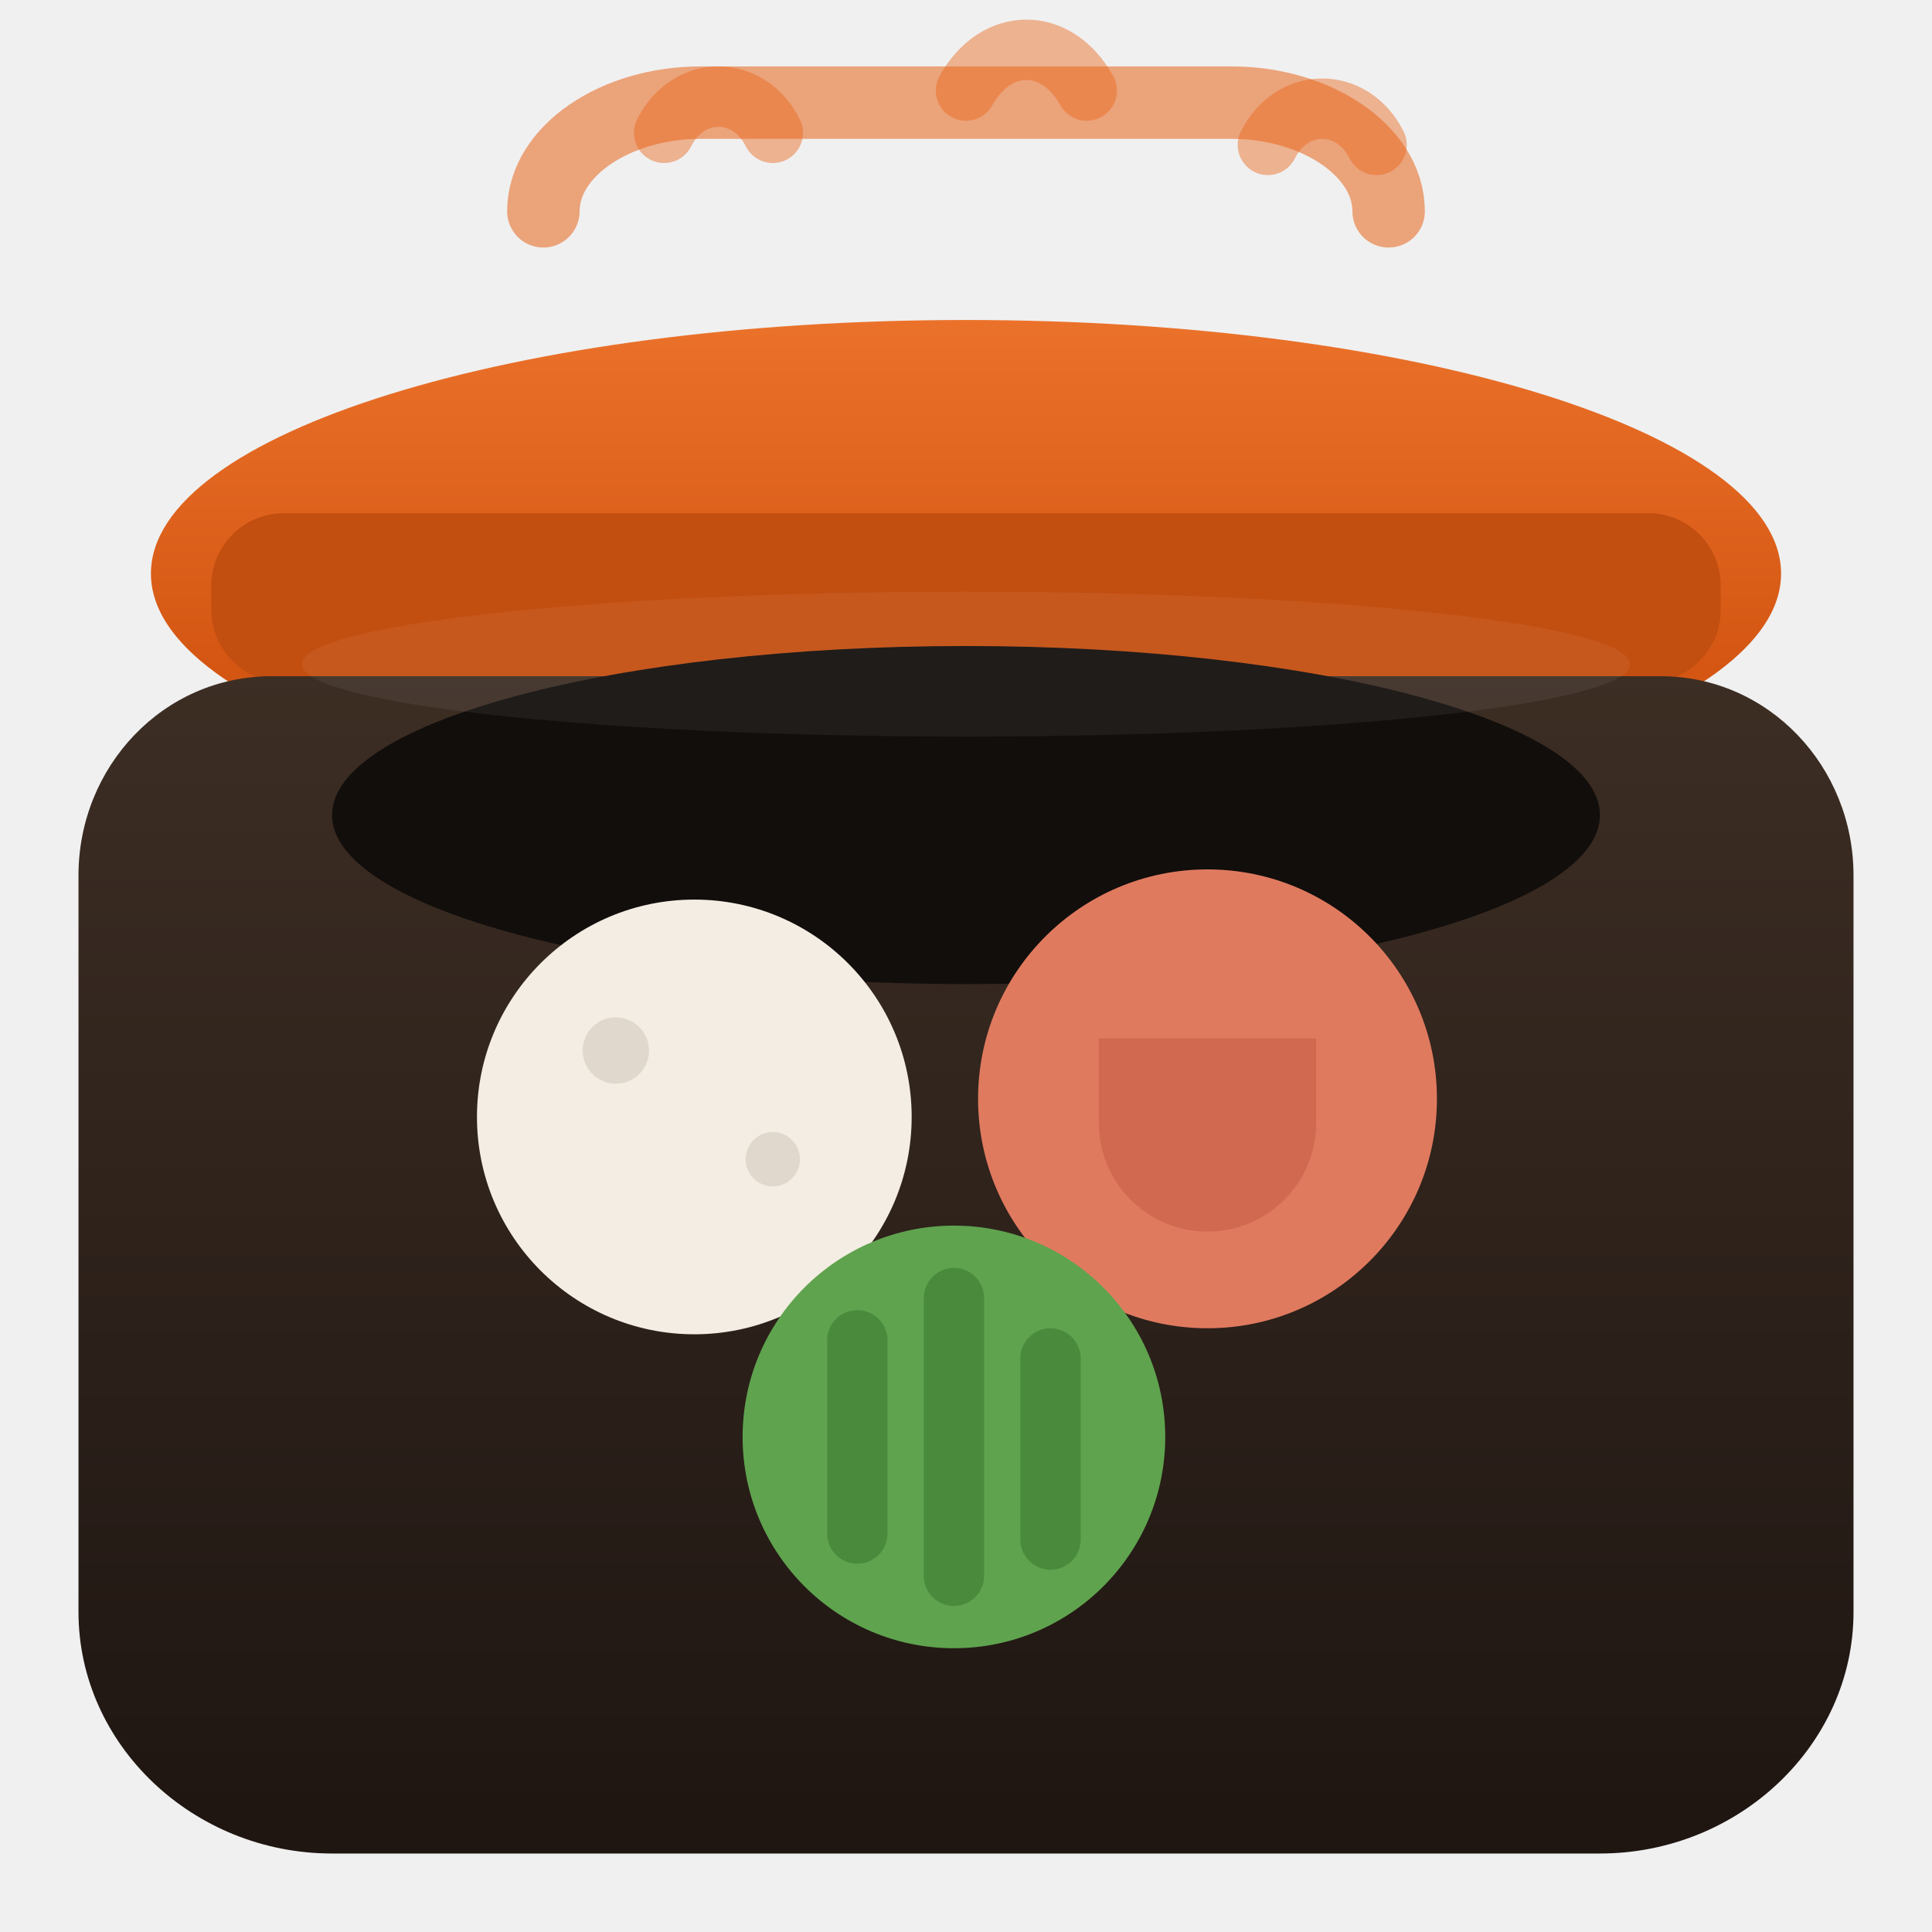
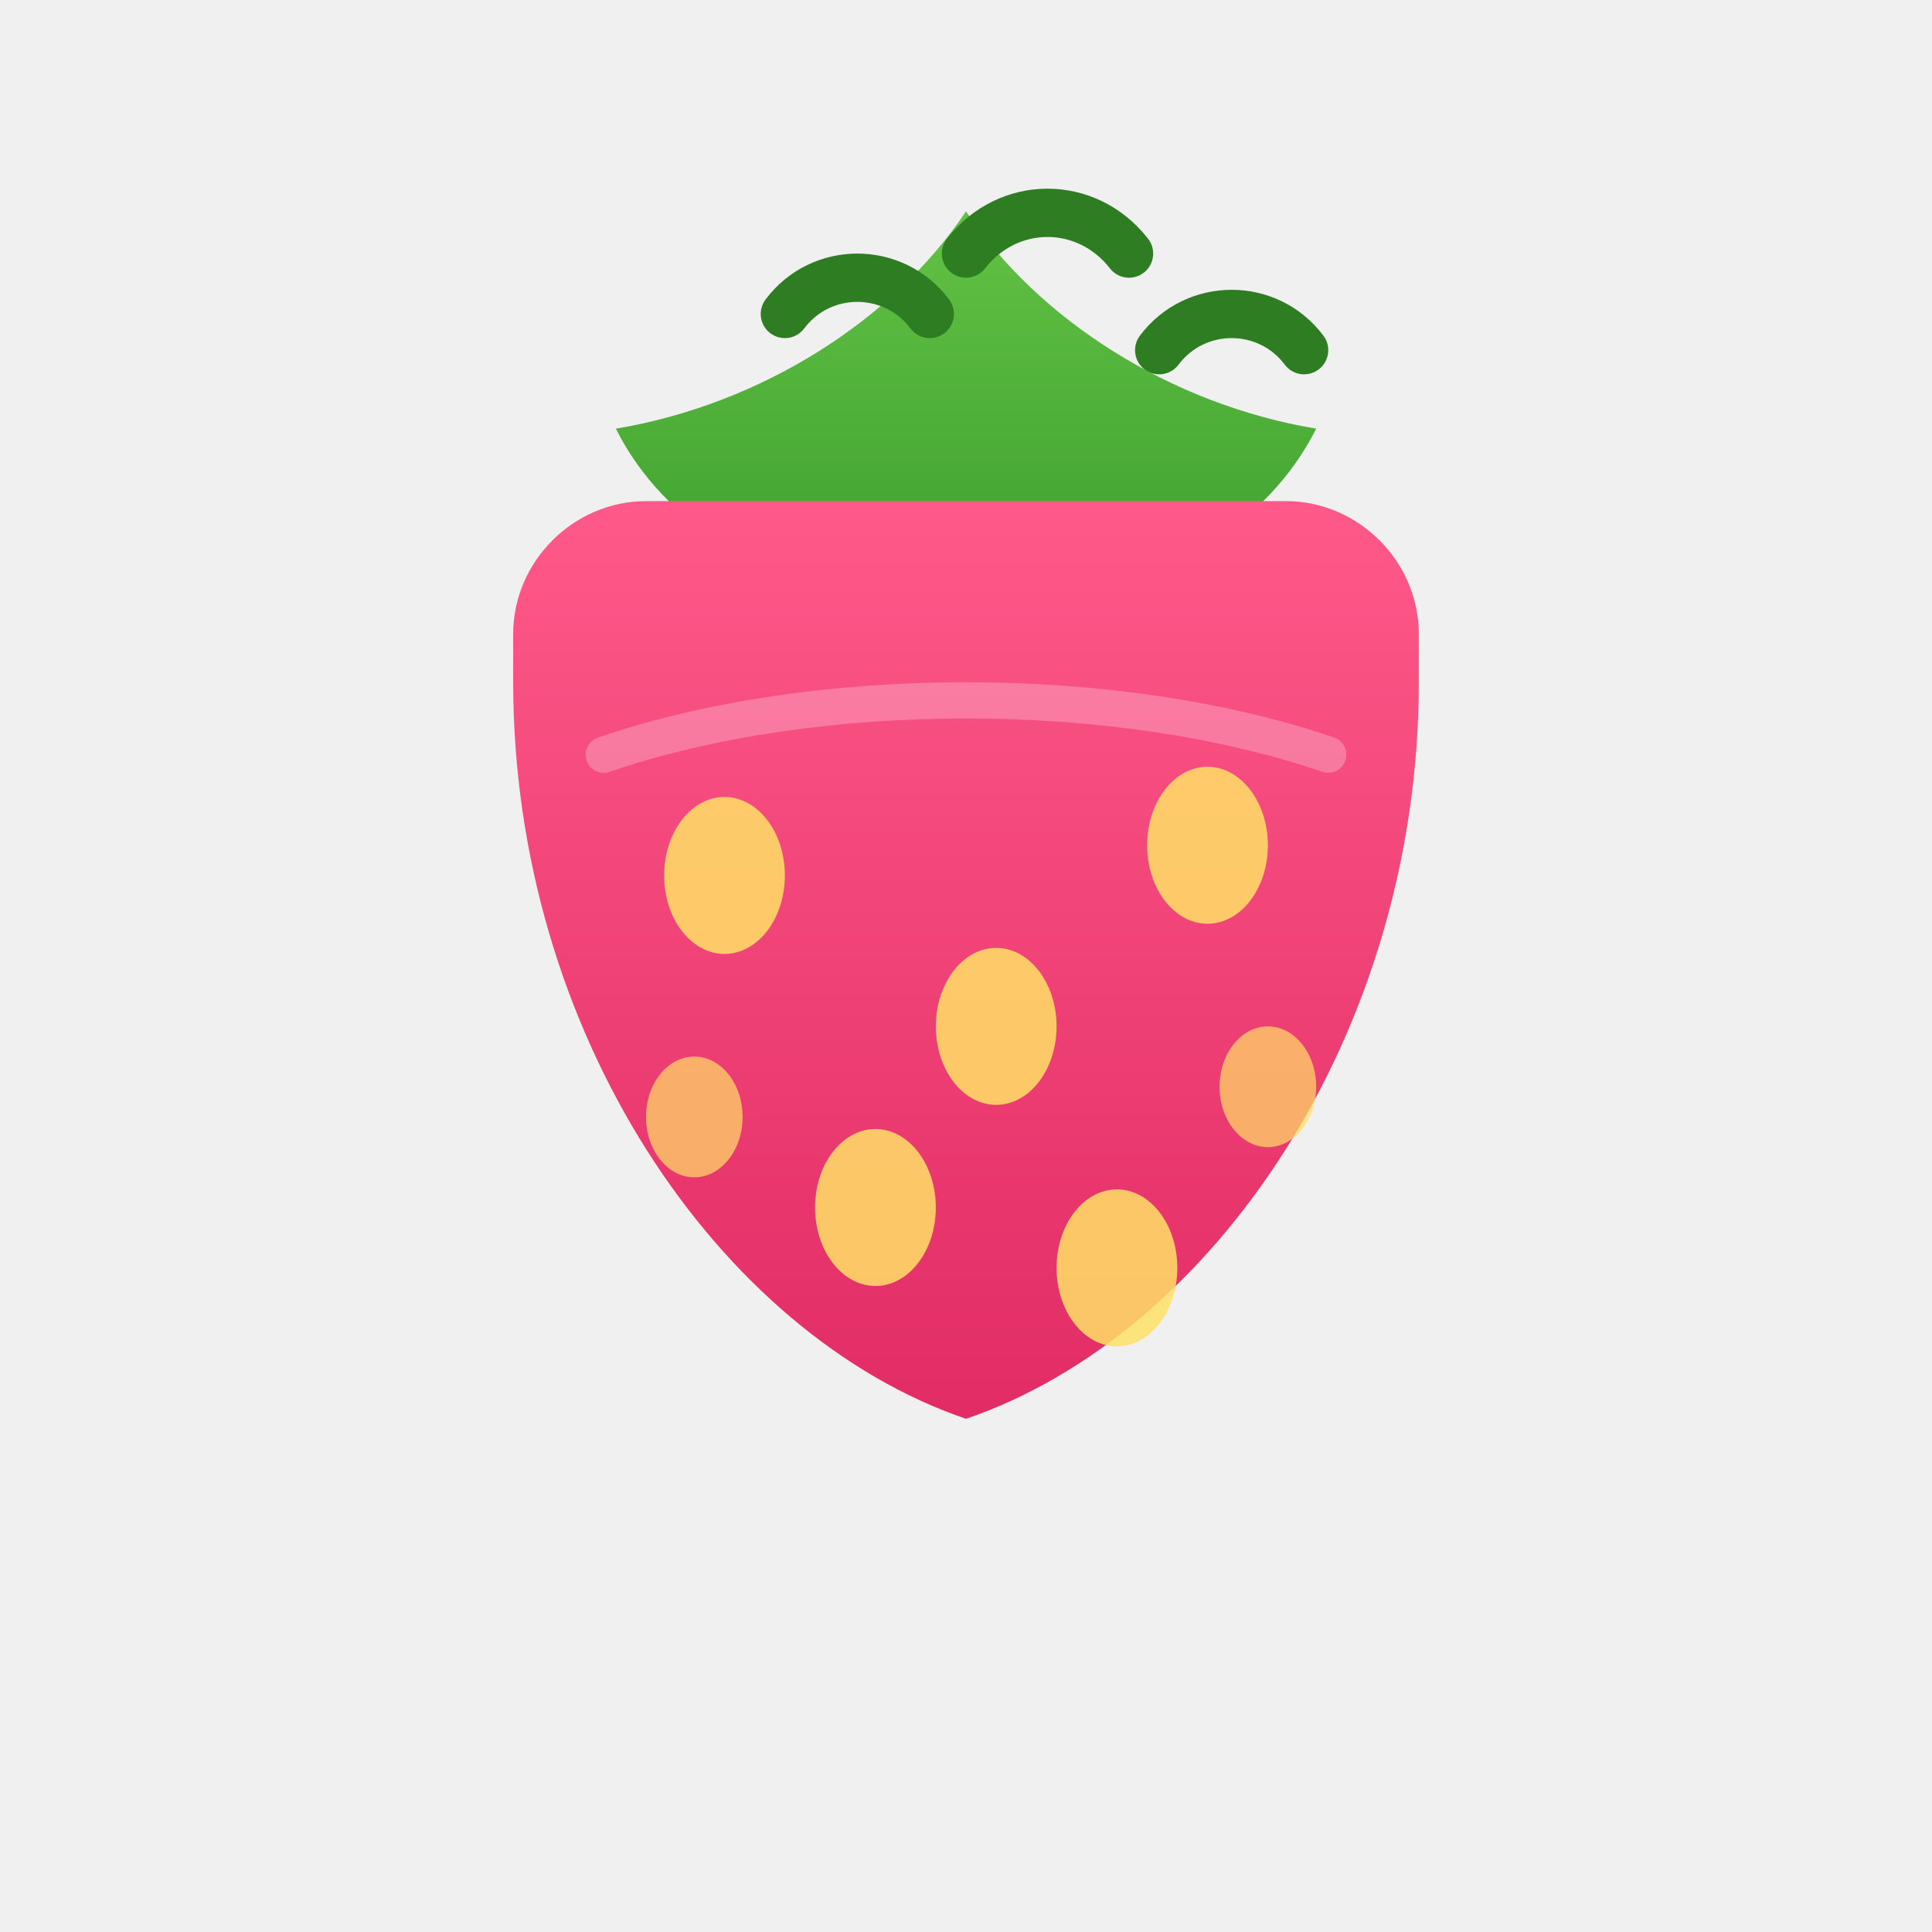
- <svg xmlns="http://www.w3.org/2000/svg" viewBox="0 0 32 32" role="img" aria-label="Marmita Lucrativa">
+ <svg xmlns="http://www.w3.org/2000/svg" viewBox="0 0 32 32" role="img" aria-label="Paletas de WhatsApp">
  <defs>
-     <linearGradient id="marmita-lid" x1="16" y1="4" x2="16" y2="11" gradientUnits="userSpaceOnUse">
-       <stop stop-color="#F07830" />
-       <stop offset="1" stop-color="#D45612" />
+     <linearGradient id="berry" x1="16" y1="8" x2="16" y2="28" gradientUnits="userSpaceOnUse">
+       <stop stop-color="#FF5A8A" />
+       <stop offset="1" stop-color="#D91E5A" />
    </linearGradient>
-     <linearGradient id="marmita-body" x1="16" y1="11" x2="16" y2="30" gradientUnits="userSpaceOnUse">
-       <stop stop-color="#3D2E24" />
-       <stop offset="1" stop-color="#1F1612" />
+     <linearGradient id="leaf" x1="16" y1="2" x2="16" y2="10" gradientUnits="userSpaceOnUse">
+       <stop stop-color="#6BCB4A" />
+       <stop offset="1" stop-color="#3D9E2E" />
    </linearGradient>
  </defs>
-   <path d="M9 3.5c0-1 1.2-1.8 2.6-1.8h8.8c1.4 0 2.6.8 2.6 1.8" stroke="#E8651A" stroke-width="1.2" stroke-linecap="round" fill="none" opacity="0.55" />
-   <path d="M11 2.2c.4-.8 1.4-.8 1.8 0" stroke="#E8651A" stroke-width="1" stroke-linecap="round" fill="none" opacity="0.45" />
-   <path d="M16 1.5c.5-.9 1.5-.9 2 0" stroke="#E8651A" stroke-width="1" stroke-linecap="round" fill="none" opacity="0.45" />
-   <path d="M21 2.4c.4-.8 1.4-.8 1.8 0" stroke="#E8651A" stroke-width="1" stroke-linecap="round" fill="none" opacity="0.45" />
-   <ellipse cx="16" cy="9.5" rx="13.5" ry="4.2" fill="url(#marmita-lid)" />
-   <rect x="3.5" y="8.5" width="25" height="2.8" rx="1.2" fill="#C24E10" />
-   <path d="M4.5 11.2h23c1.8 0 3.2 1.5 3.2 3.3v12.2c0 2.2-1.9 4-4.2 4H5.5c-2.3 0-4.2-1.8-4.2-4V14.5c0-1.8 1.4-3.3 3.2-3.3z" fill="url(#marmita-body)" />
-   <ellipse cx="16" cy="13.5" rx="10.5" ry="2.8" fill="#120E0C" />
-   <circle cx="11.5" cy="18.5" r="3.6" fill="#F3EDE3" />
-   <circle cx="10.2" cy="17.4" r="0.55" fill="#E0D8CC" />
-   <circle cx="12.8" cy="19.2" r="0.45" fill="#E0D8CC" />
-   <circle cx="20" cy="18.2" r="3.8" fill="#E07A5F" />
-   <path d="M18.2 17.2h3.6v1.4a1.8 1.8 0 0 1-1.8 1.8h0a1.8 1.8 0 0 1-1.8-1.8V17.2z" fill="#C9624A" opacity="0.7" />
-   <circle cx="15.8" cy="23.8" r="3.5" fill="#5FA34E" />
-   <path d="M14.2 22.2v3.2M15.8 21.5v4.6M17.4 22.5v3" stroke="#4A8A3C" stroke-width="1" stroke-linecap="round" />
-   <ellipse cx="16" cy="11" rx="11" ry="1.2" fill="#fff" opacity="0.06" />
+   <path d="M16 3.5c-1.2 1.8-3.4 3.2-5.8 3.6.8 1.6 2.6 2.7 4.6 2.7h2.4c2 0 3.8-1.1 4.6-2.7-2.4-.4-4.6-1.8-5.8-3.6z" fill="url(#leaf)" />
+   <path d="M13 5.2c.6-.8 1.8-.8 2.4 0" stroke="#2E7D22" stroke-width=".8" stroke-linecap="round" fill="none" />
+   <path d="M16 4.2c.7-.9 2-.9 2.7 0" stroke="#2E7D22" stroke-width=".8" stroke-linecap="round" fill="none" />
+   <path d="M19.2 5.8c.6-.8 1.8-.8 2.4 0" stroke="#2E7D22" stroke-width=".8" stroke-linecap="round" fill="none" />
+   <path d="M8.5 10.5c0-1.2 1-2.2 2.2-2.2h10.6c1.2 0 2.2 1 2.2 2.2v.8c0 5.8-3.4 10.8-7.5 12.2-4.1-1.4-7.5-6.4-7.5-12.2v-.8z" fill="url(#berry)" />
+   <ellipse cx="12" cy="14.5" rx="1" ry="1.3" fill="#FFE066" opacity=".85" />
+   <ellipse cx="16.5" cy="17" rx="1" ry="1.3" fill="#FFE066" opacity=".85" />
+   <ellipse cx="20" cy="14" rx="1" ry="1.3" fill="#FFE066" opacity=".85" />
+   <ellipse cx="14.5" cy="20" rx="1" ry="1.3" fill="#FFE066" opacity=".85" />
+   <ellipse cx="18.5" cy="21" rx="1" ry="1.3" fill="#FFE066" opacity=".85" />
+   <ellipse cx="11.5" cy="18.5" rx=".8" ry="1" fill="#FFE066" opacity=".7" />
+   <ellipse cx="21" cy="18" rx=".8" ry="1" fill="#FFE066" opacity=".7" />
+   <path d="M10 12.5c3.5-1.2 8.5-1.2 12 0" stroke="#fff" stroke-width=".6" stroke-linecap="round" opacity=".25" fill="none" />
</svg>
